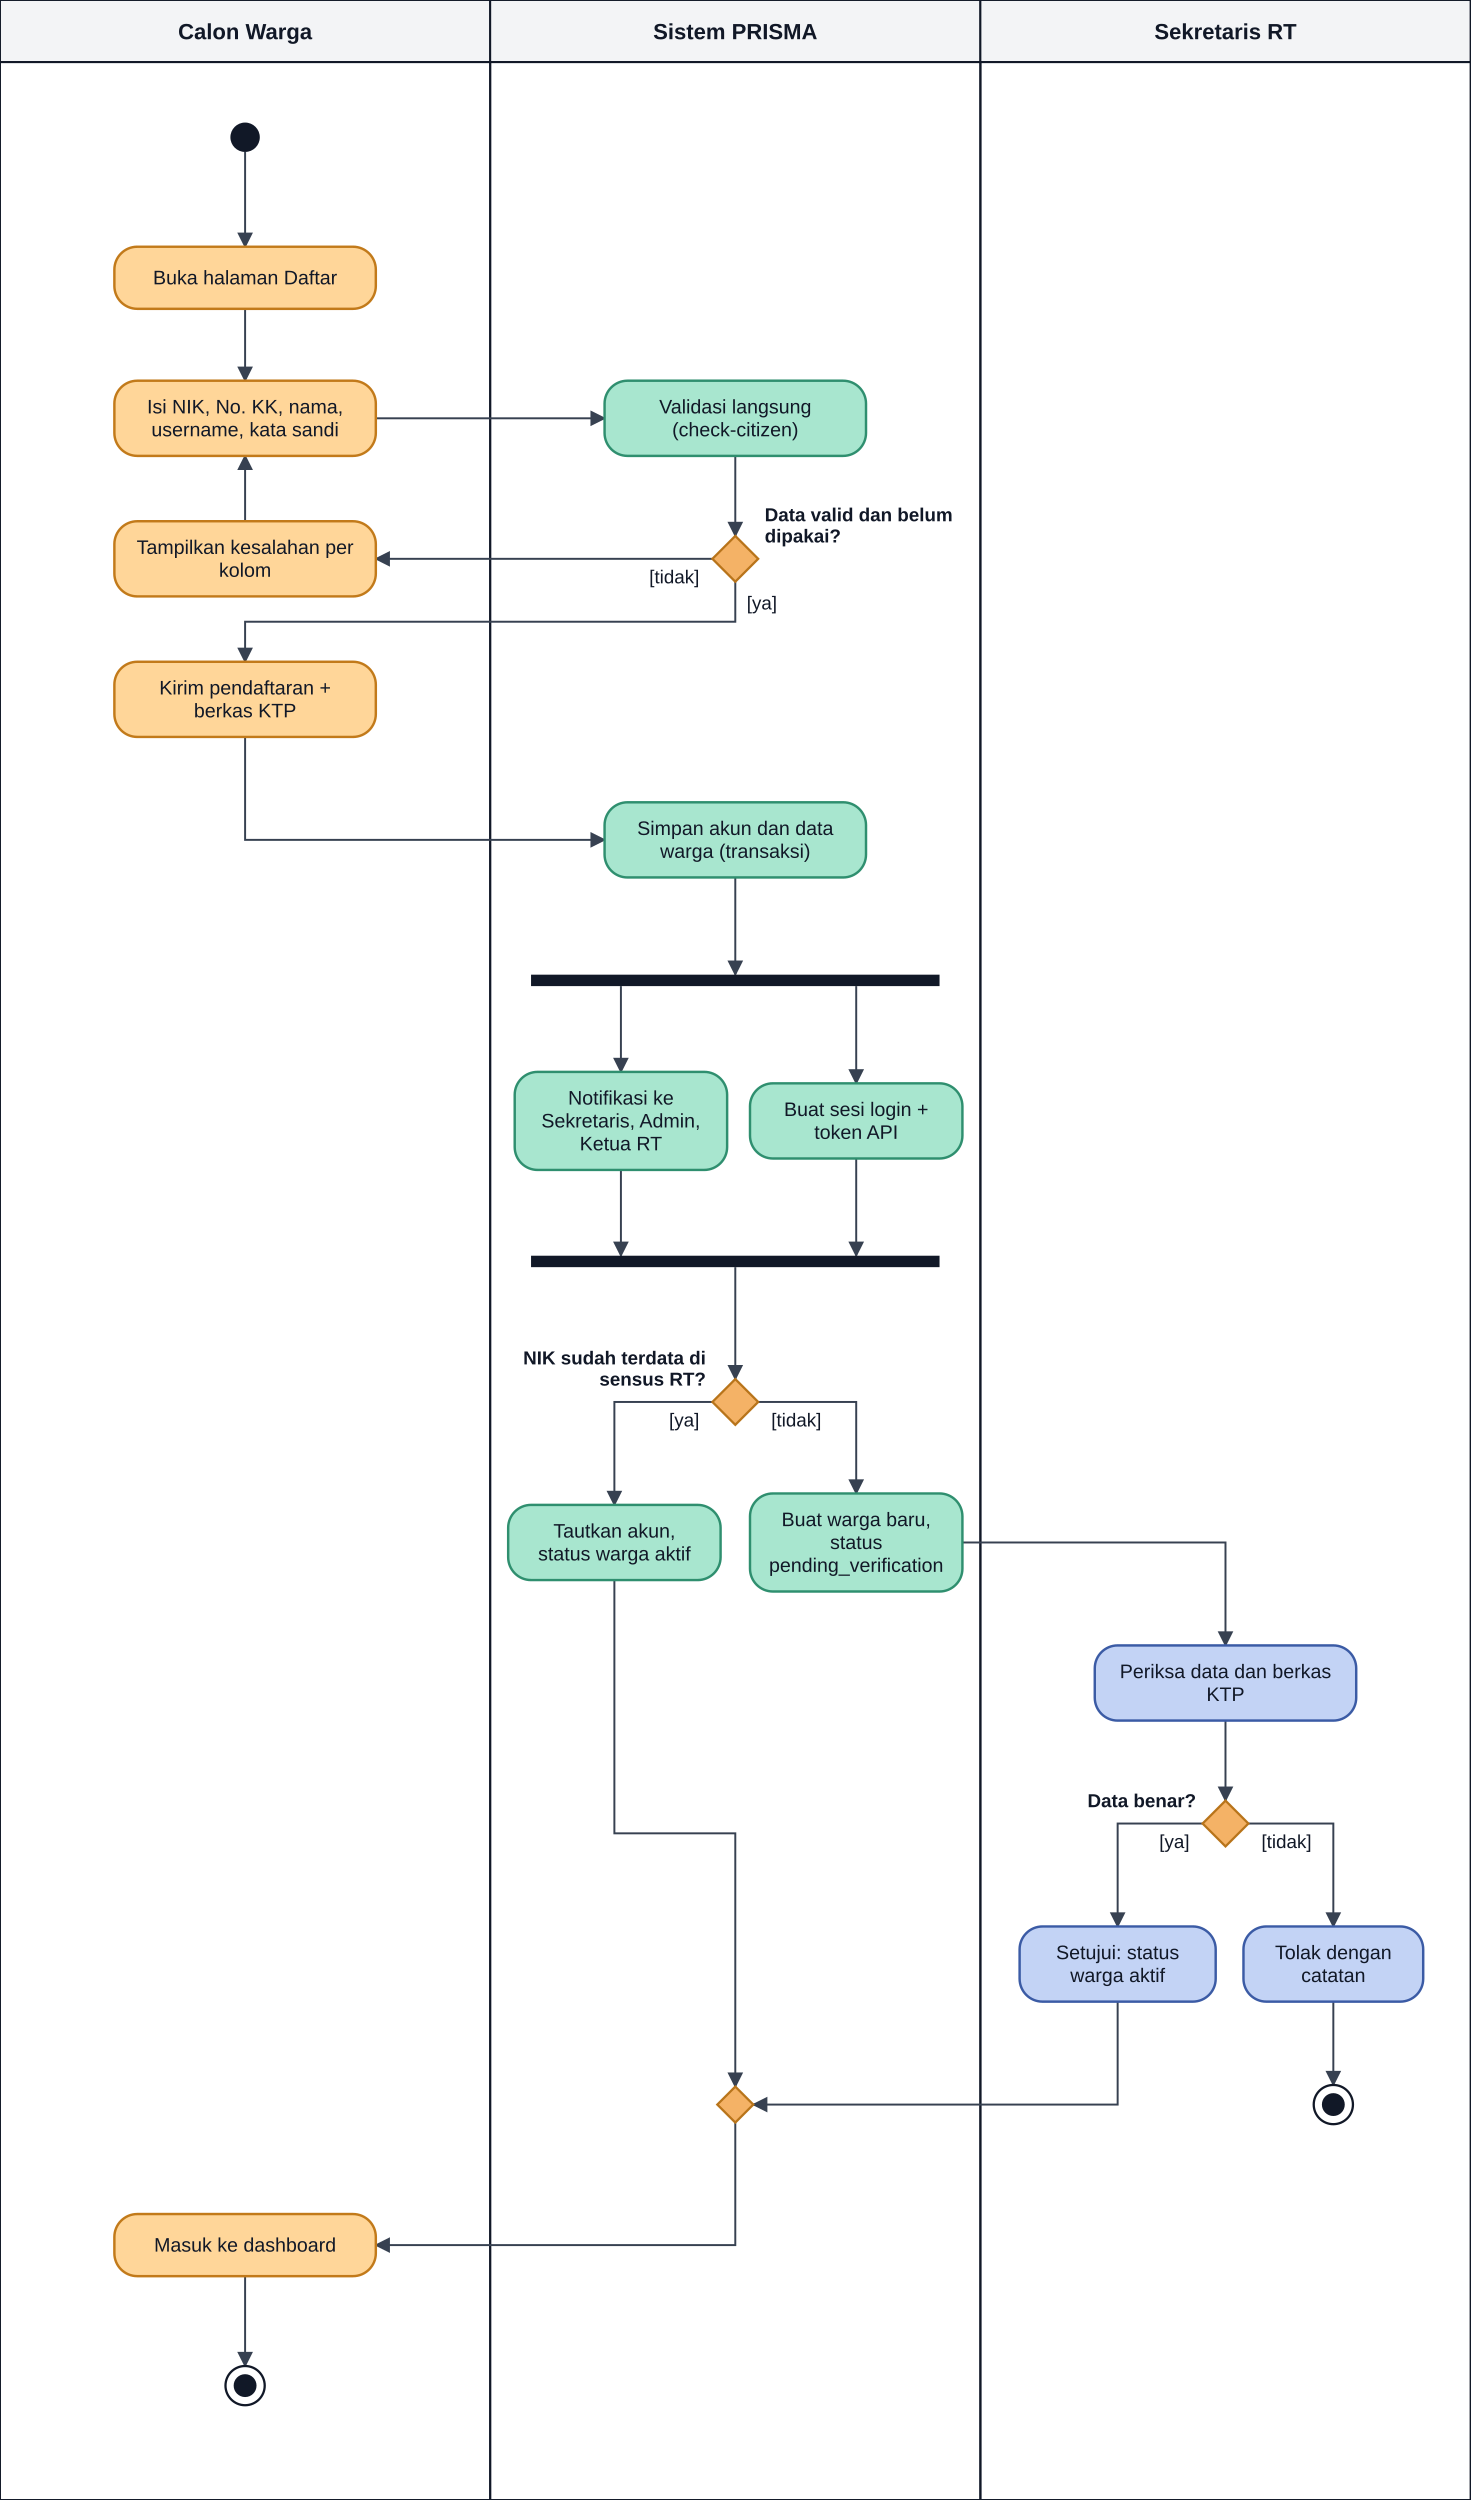
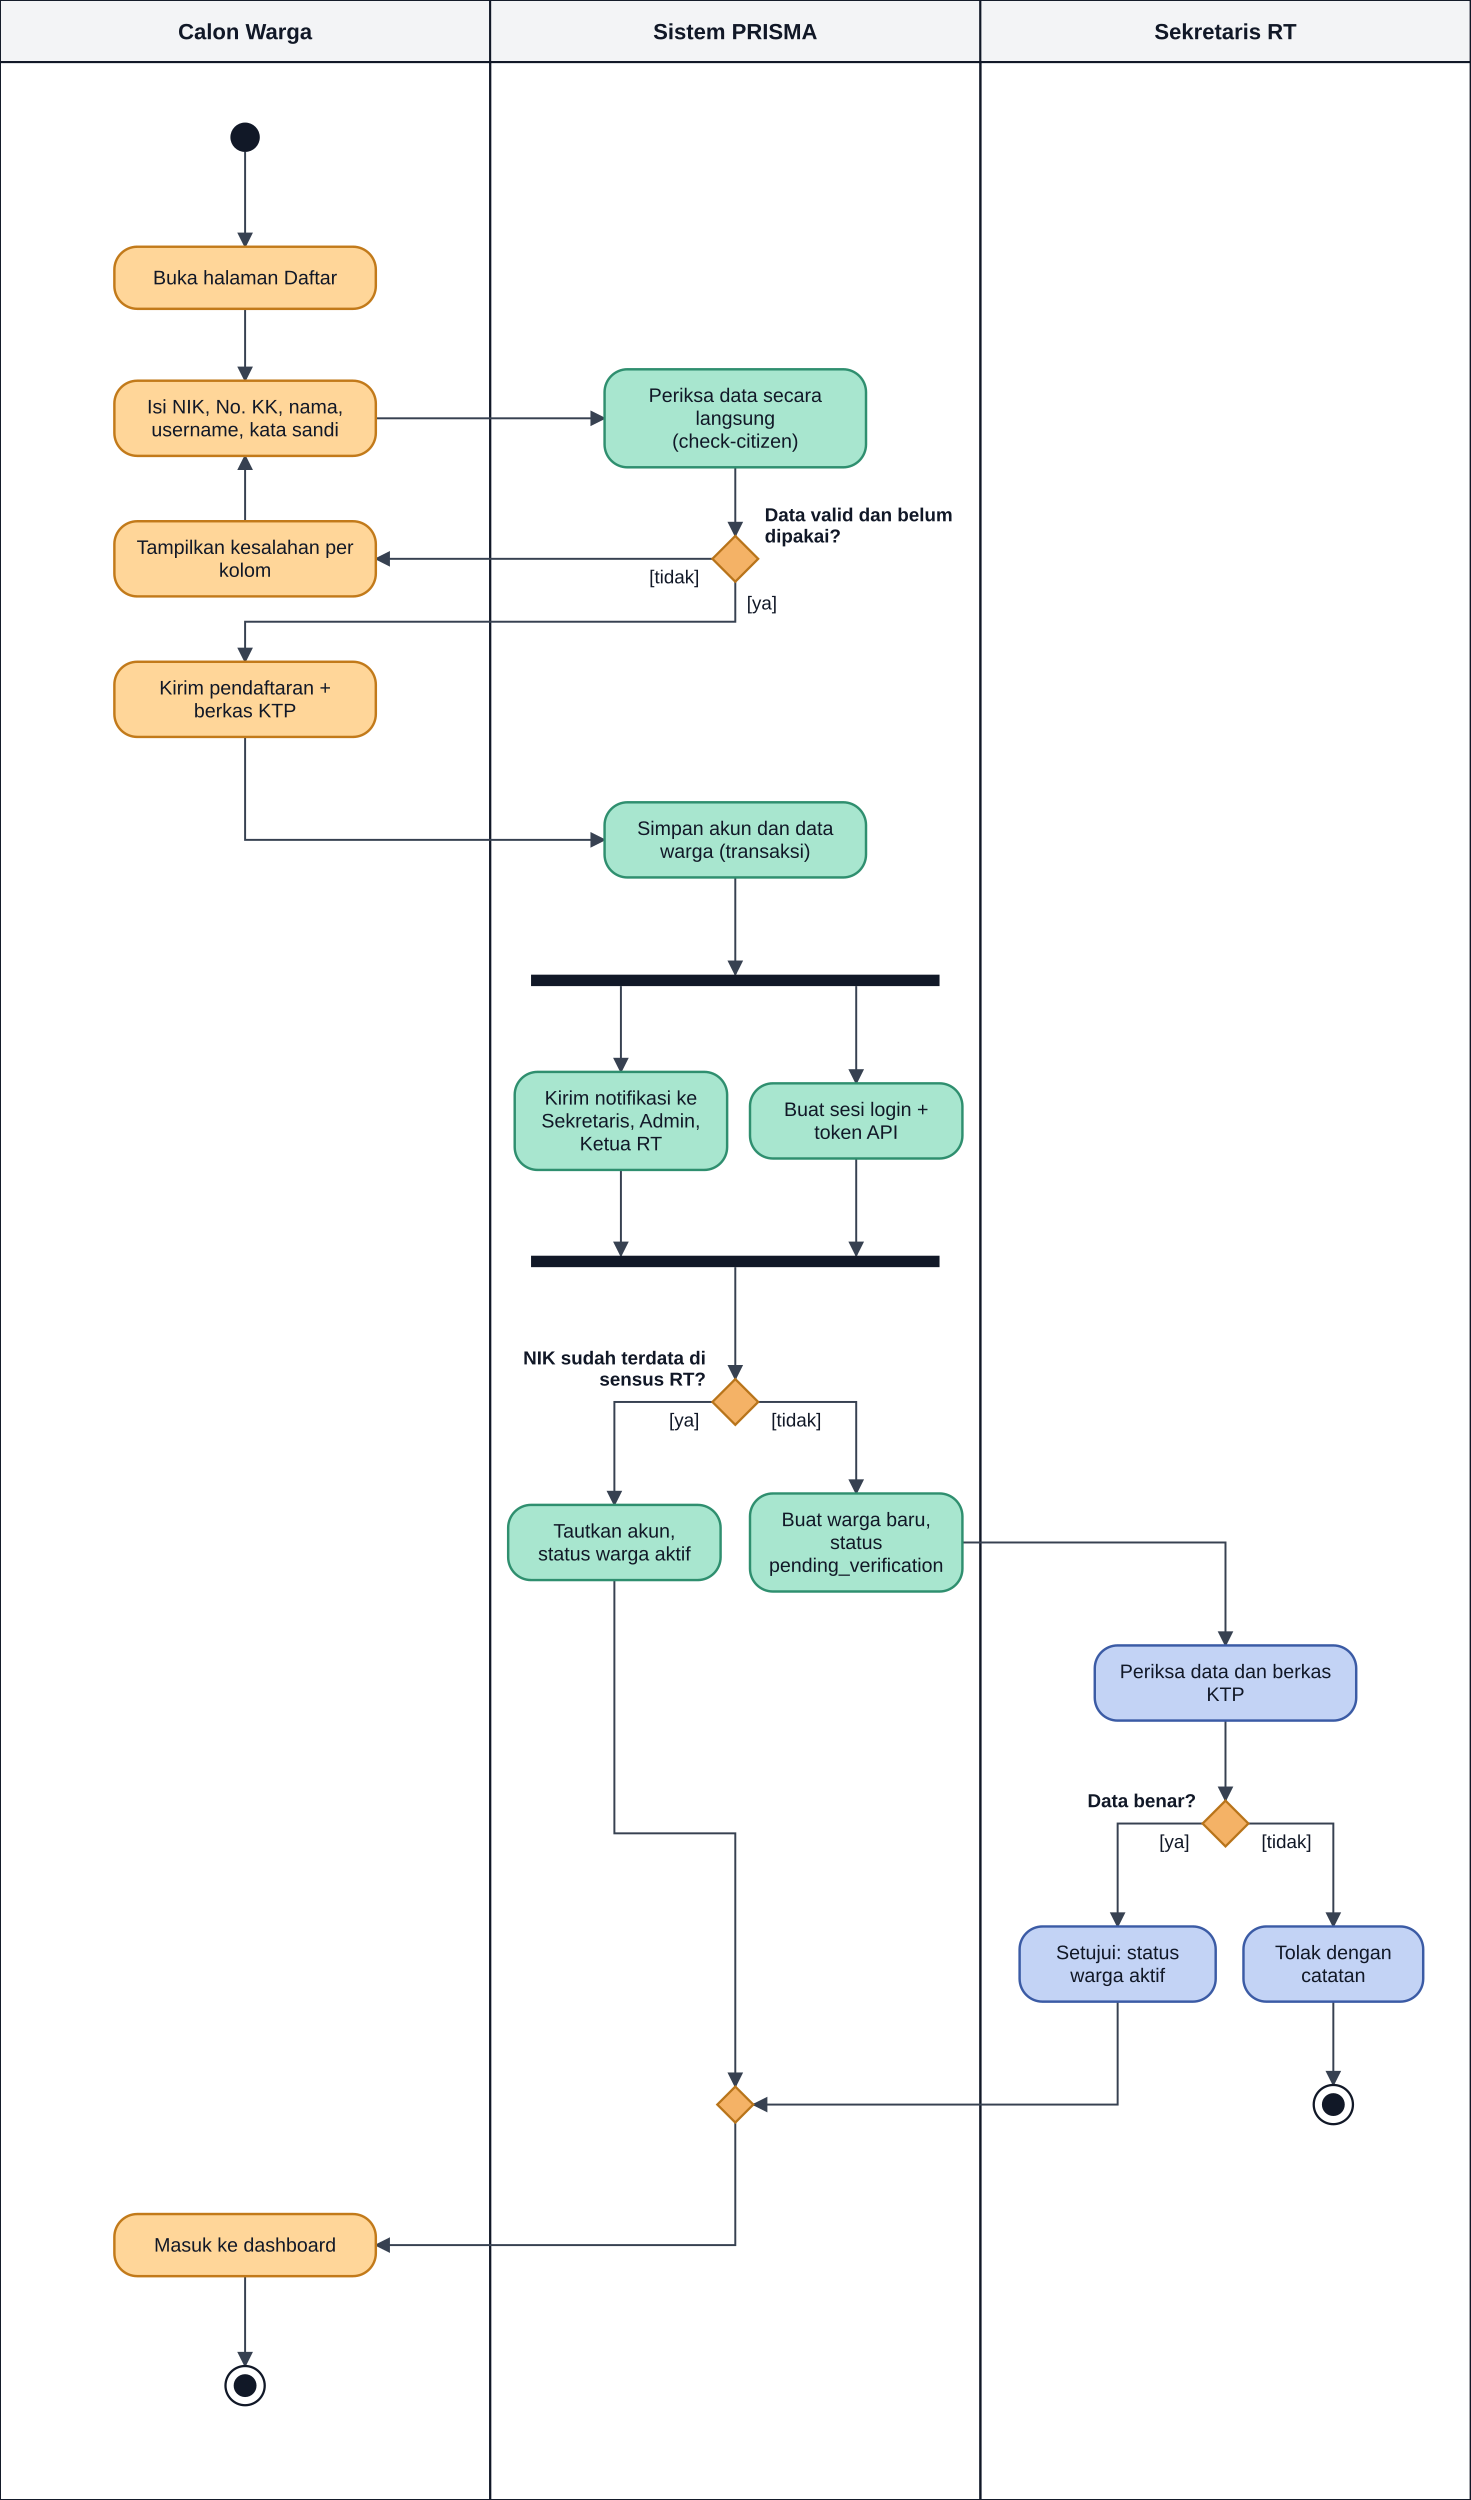
<svg xmlns="http://www.w3.org/2000/svg" viewBox="0 0 900 1530" width="900" height="1530" role="img">
  <defs>
    <marker id="a" viewBox="0 0 10 10" refX="9" refY="5" markerWidth="8" markerHeight="8" orient="auto">
      <path d="M0 0 L10 5 L0 10 Z" fill="#374151" />
    </marker>
  </defs>
  <rect width="900" height="1530" fill="#ffffff" />
  <rect x="0" y="0" width="300" height="38" fill="#f3f4f6" stroke="#111827" stroke-width="1.2" />
  <text x="150.0" y="24.0" text-anchor="middle" font-size="13.5" font-weight="bold" fill="#111827" font-family="Arial, Helvetica, sans-serif">Calon Warga</text>
  <rect x="0" y="38" width="300" height="1492" fill="none" stroke="#111827" stroke-width="1.2" />
  <rect x="300" y="0" width="300" height="38" fill="#f3f4f6" stroke="#111827" stroke-width="1.2" />
  <text x="450.0" y="24.0" text-anchor="middle" font-size="13.5" font-weight="bold" fill="#111827" font-family="Arial, Helvetica, sans-serif">Sistem PRISMA</text>
  <rect x="300" y="38" width="300" height="1492" fill="none" stroke="#111827" stroke-width="1.2" />
  <rect x="600" y="0" width="300" height="38" fill="#f3f4f6" stroke="#111827" stroke-width="1.2" />
  <text x="750.0" y="24.0" text-anchor="middle" font-size="13.5" font-weight="bold" fill="#111827" font-family="Arial, Helvetica, sans-serif">Sekretaris RT</text>
  <rect x="600" y="38" width="300" height="1492" fill="none" stroke="#111827" stroke-width="1.2" />
  <path d="M150.0 93.0 V151.0" fill="none" stroke="#374151" stroke-width="1.2" marker-end="url(#a)" />
  <path d="M150.0 189.0 V233.0" fill="none" stroke="#374151" stroke-width="1.2" marker-end="url(#a)" />
  <path d="M230.0 256.0 H300.0 H370.0" fill="none" stroke="#374151" stroke-width="1.2" marker-end="url(#a)" />
-   <path d="M450.0 279.0 V328.0" fill="none" stroke="#374151" stroke-width="1.2" marker-end="url(#a)" />
+   <path d="M450.0 286.0 V328.0" fill="none" stroke="#374151" stroke-width="1.2" marker-end="url(#a)" />
  <path d="M436.0 342.0 H333.0 H230.0" fill="none" stroke="#374151" stroke-width="1.2" marker-end="url(#a)" />
  <path d="M150.0 319.0 V279.0" fill="none" stroke="#374151" stroke-width="1.2" marker-end="url(#a)" />
  <path d="M450.0 356.0 V380.5 H150.0 V405.0" fill="none" stroke="#374151" stroke-width="1.2" marker-end="url(#a)" />
  <path d="M150.0 451.0 V514.0 H370.0" fill="none" stroke="#374151" stroke-width="1.2" marker-end="url(#a)" />
  <path d="M450.0 537.0 V596.5" fill="none" stroke="#374151" stroke-width="1.2" marker-end="url(#a)" />
  <path d="M380.0 603.5 V656.0" fill="none" stroke="#374151" stroke-width="1.2" marker-end="url(#a)" />
  <path d="M524.0 603.5 V663.0" fill="none" stroke="#374151" stroke-width="1.2" marker-end="url(#a)" />
  <path d="M380.0 716.0 V768.5" fill="none" stroke="#374151" stroke-width="1.2" marker-end="url(#a)" />
  <path d="M524.0 709.0 V768.5" fill="none" stroke="#374151" stroke-width="1.2" marker-end="url(#a)" />
  <path d="M450.0 775.5 V844.0" fill="none" stroke="#374151" stroke-width="1.2" marker-end="url(#a)" />
  <path d="M436.0 858.0 H376.0 V921.0" fill="none" stroke="#374151" stroke-width="1.2" marker-end="url(#a)" />
  <path d="M464.0 858.0 H524.0 V914.0" fill="none" stroke="#374151" stroke-width="1.2" marker-end="url(#a)" />
  <path d="M589.0 944.0 H750.0 V1007.0" fill="none" stroke="#374151" stroke-width="1.2" marker-end="url(#a)" />
  <path d="M750.0 1053.0 V1102.0" fill="none" stroke="#374151" stroke-width="1.2" marker-end="url(#a)" />
  <path d="M736.0 1116.0 H684.0 V1179.0" fill="none" stroke="#374151" stroke-width="1.2" marker-end="url(#a)" />
  <path d="M764.0 1116.0 H816.0 V1179.0" fill="none" stroke="#374151" stroke-width="1.2" marker-end="url(#a)" />
  <path d="M376.0 967.0 V1122.0 H450.0 V1277.0" fill="none" stroke="#374151" stroke-width="1.2" marker-end="url(#a)" />
  <path d="M684.0 1225.0 V1288.0 H461.0" fill="none" stroke="#374151" stroke-width="1.2" marker-end="url(#a)" />
  <path d="M450.0 1299.0 V1374.0 H230.0" fill="none" stroke="#374151" stroke-width="1.2" marker-end="url(#a)" />
  <path d="M150.0 1393.0 V1448.0" fill="none" stroke="#374151" stroke-width="1.2" marker-end="url(#a)" />
  <path d="M816.0 1225.0 V1276.0" fill="none" stroke="#374151" stroke-width="1.2" marker-end="url(#a)" />
  <circle cx="150.0" cy="84" r="9" fill="#111827" />
  <rect x="70.0" y="151.0" width="160" height="38" rx="14" fill="#ffd699" stroke="#c27a1a" stroke-width="1.5" />
  <text x="150.0" y="174" text-anchor="middle" font-size="12" fill="#111827" font-family="Arial, Helvetica, sans-serif">Buka halaman Daftar</text>
  <rect x="70.0" y="233.0" width="160" height="46" rx="14" fill="#ffd699" stroke="#c27a1a" stroke-width="1.5" />
  <text x="150.0" y="253" text-anchor="middle" font-size="12" fill="#111827" font-family="Arial, Helvetica, sans-serif">Isi NIK, No. KK, nama,</text>
  <text x="150.0" y="267" text-anchor="middle" font-size="12" fill="#111827" font-family="Arial, Helvetica, sans-serif">username, kata sandi</text>
-   <rect x="370.0" y="233.0" width="160" height="46" rx="14" fill="#a8e6cf" stroke="#2f8f6f" stroke-width="1.5" />
-   <text x="450.0" y="253" text-anchor="middle" font-size="12" fill="#111827" font-family="Arial, Helvetica, sans-serif">Validasi langsung</text>
-   <text x="450.0" y="267" text-anchor="middle" font-size="12" fill="#111827" font-family="Arial, Helvetica, sans-serif">(check-citizen)</text>
+   <rect x="370.0" y="226.0" width="160" height="60" rx="14" fill="#a8e6cf" stroke="#2f8f6f" stroke-width="1.5" />
+   <text x="450.0" y="246" text-anchor="middle" font-size="12" fill="#111827" font-family="Arial, Helvetica, sans-serif">Periksa data secara</text>
+   <text x="450.0" y="260" text-anchor="middle" font-size="12" fill="#111827" font-family="Arial, Helvetica, sans-serif">langsung</text>
+   <text x="450.0" y="274" text-anchor="middle" font-size="12" fill="#111827" font-family="Arial, Helvetica, sans-serif">(check-citizen)</text>
  <polygon points="450.0,328.0 464.0,342 450.0,356.0 436.0,342" fill="#f4b266" stroke="#b8741a" stroke-width="1.4" />
  <text x="468.0" y="319" text-anchor="start" font-size="11.5" font-weight="bold" fill="#111827" font-family="Arial, Helvetica, sans-serif" stroke="#fff" stroke-width="3" paint-order="stroke">Data valid dan belum</text>
  <text x="468.0" y="332" text-anchor="start" font-size="11.5" font-weight="bold" fill="#111827" font-family="Arial, Helvetica, sans-serif" stroke="#fff" stroke-width="3" paint-order="stroke">dipakai?</text>
  <rect x="70.0" y="319.0" width="160" height="46" rx="14" fill="#ffd699" stroke="#c27a1a" stroke-width="1.5" />
  <text x="150.0" y="339" text-anchor="middle" font-size="12" fill="#111827" font-family="Arial, Helvetica, sans-serif">Tampilkan kesalahan per</text>
  <text x="150.0" y="353" text-anchor="middle" font-size="12" fill="#111827" font-family="Arial, Helvetica, sans-serif">kolom</text>
  <rect x="70.0" y="405.0" width="160" height="46" rx="14" fill="#ffd699" stroke="#c27a1a" stroke-width="1.5" />
  <text x="150.0" y="425" text-anchor="middle" font-size="12" fill="#111827" font-family="Arial, Helvetica, sans-serif">Kirim pendaftaran +</text>
  <text x="150.0" y="439" text-anchor="middle" font-size="12" fill="#111827" font-family="Arial, Helvetica, sans-serif">berkas KTP</text>
  <rect x="370.0" y="491.0" width="160" height="46" rx="14" fill="#a8e6cf" stroke="#2f8f6f" stroke-width="1.5" />
  <text x="450.0" y="511" text-anchor="middle" font-size="12" fill="#111827" font-family="Arial, Helvetica, sans-serif">Simpan akun dan data</text>
  <text x="450.0" y="525" text-anchor="middle" font-size="12" fill="#111827" font-family="Arial, Helvetica, sans-serif">warga (transaksi)</text>
  <rect x="325.0" y="596.5" width="250" height="7" fill="#111827" />
  <rect x="315.0" y="656.0" width="130" height="60" rx="14" fill="#a8e6cf" stroke="#2f8f6f" stroke-width="1.5" />
-   <text x="380.0" y="676" text-anchor="middle" font-size="12" fill="#111827" font-family="Arial, Helvetica, sans-serif">Notifikasi ke</text>
+   <text x="380.0" y="676" text-anchor="middle" font-size="12" fill="#111827" font-family="Arial, Helvetica, sans-serif">Kirim notifikasi ke</text>
  <text x="380.0" y="690" text-anchor="middle" font-size="12" fill="#111827" font-family="Arial, Helvetica, sans-serif">Sekretaris, Admin,</text>
  <text x="380.0" y="704" text-anchor="middle" font-size="12" fill="#111827" font-family="Arial, Helvetica, sans-serif">Ketua RT</text>
  <rect x="459.0" y="663.0" width="130" height="46" rx="14" fill="#a8e6cf" stroke="#2f8f6f" stroke-width="1.5" />
  <text x="524.0" y="683" text-anchor="middle" font-size="12" fill="#111827" font-family="Arial, Helvetica, sans-serif">Buat sesi login +</text>
  <text x="524.0" y="697" text-anchor="middle" font-size="12" fill="#111827" font-family="Arial, Helvetica, sans-serif">token API</text>
  <rect x="325.0" y="768.5" width="250" height="7" fill="#111827" />
  <polygon points="450.0,844.0 464.0,858 450.0,872.0 436.0,858" fill="#f4b266" stroke="#b8741a" stroke-width="1.4" />
  <text x="432.0" y="835" text-anchor="end" font-size="11.5" font-weight="bold" fill="#111827" font-family="Arial, Helvetica, sans-serif" stroke="#fff" stroke-width="3" paint-order="stroke">NIK sudah terdata di</text>
  <text x="432.0" y="848" text-anchor="end" font-size="11.5" font-weight="bold" fill="#111827" font-family="Arial, Helvetica, sans-serif" stroke="#fff" stroke-width="3" paint-order="stroke">sensus RT?</text>
  <rect x="311.0" y="921.0" width="130" height="46" rx="14" fill="#a8e6cf" stroke="#2f8f6f" stroke-width="1.5" />
  <text x="376.0" y="941" text-anchor="middle" font-size="12" fill="#111827" font-family="Arial, Helvetica, sans-serif">Tautkan akun,</text>
  <text x="376.0" y="955" text-anchor="middle" font-size="12" fill="#111827" font-family="Arial, Helvetica, sans-serif">status warga aktif</text>
  <rect x="459.0" y="914.0" width="130" height="60" rx="14" fill="#a8e6cf" stroke="#2f8f6f" stroke-width="1.5" />
  <text x="524.0" y="934" text-anchor="middle" font-size="12" fill="#111827" font-family="Arial, Helvetica, sans-serif">Buat warga baru,</text>
  <text x="524.0" y="948" text-anchor="middle" font-size="12" fill="#111827" font-family="Arial, Helvetica, sans-serif">status</text>
  <text x="524.0" y="962" text-anchor="middle" font-size="12" fill="#111827" font-family="Arial, Helvetica, sans-serif">pending_verification</text>
  <rect x="670.0" y="1007.0" width="160" height="46" rx="14" fill="#c3d3f5" stroke="#3b5ba5" stroke-width="1.5" />
  <text x="750.0" y="1027" text-anchor="middle" font-size="12" fill="#111827" font-family="Arial, Helvetica, sans-serif">Periksa data dan berkas</text>
  <text x="750.0" y="1041" text-anchor="middle" font-size="12" fill="#111827" font-family="Arial, Helvetica, sans-serif">KTP</text>
  <polygon points="750.0,1102.0 764.0,1116 750.0,1130.0 736.0,1116" fill="#f4b266" stroke="#b8741a" stroke-width="1.4" />
  <text x="732.0" y="1106" text-anchor="end" font-size="11.5" font-weight="bold" fill="#111827" font-family="Arial, Helvetica, sans-serif" stroke="#fff" stroke-width="3" paint-order="stroke">Data benar?</text>
  <rect x="624.0" y="1179.0" width="120" height="46" rx="14" fill="#c3d3f5" stroke="#3b5ba5" stroke-width="1.5" />
  <text x="684.0" y="1199" text-anchor="middle" font-size="12" fill="#111827" font-family="Arial, Helvetica, sans-serif">Setujui: status</text>
  <text x="684.0" y="1213" text-anchor="middle" font-size="12" fill="#111827" font-family="Arial, Helvetica, sans-serif">warga aktif</text>
  <rect x="761.0" y="1179.0" width="110" height="46" rx="14" fill="#c3d3f5" stroke="#3b5ba5" stroke-width="1.5" />
  <text x="816.0" y="1199" text-anchor="middle" font-size="12" fill="#111827" font-family="Arial, Helvetica, sans-serif">Tolak dengan</text>
  <text x="816.0" y="1213" text-anchor="middle" font-size="12" fill="#111827" font-family="Arial, Helvetica, sans-serif">catatan</text>
  <polygon points="450.0,1277.0 461.0,1288 450.0,1299.0 439.0,1288" fill="#f4b266" stroke="#b8741a" stroke-width="1.4" />
  <rect x="70.0" y="1355.0" width="160" height="38" rx="14" fill="#ffd699" stroke="#c27a1a" stroke-width="1.5" />
  <text x="150.0" y="1378" text-anchor="middle" font-size="12" fill="#111827" font-family="Arial, Helvetica, sans-serif">Masuk ke dashboard</text>
  <circle cx="150.0" cy="1460" r="12" fill="#fff" stroke="#111827" stroke-width="1.4" />
  <circle cx="150.0" cy="1460" r="7" fill="#111827" />
  <circle cx="816.0" cy="1288" r="12" fill="#fff" stroke="#111827" stroke-width="1.4" />
  <circle cx="816.0" cy="1288" r="7" fill="#111827" />
  <text x="428.0" y="357.0" text-anchor="end" font-size="11.5" fill="#111827" font-family="Arial, Helvetica, sans-serif" stroke="#fff" stroke-width="3" paint-order="stroke">[tidak]</text>
  <text x="457.0" y="373.0" text-anchor="start" font-size="11.5" fill="#111827" font-family="Arial, Helvetica, sans-serif" stroke="#fff" stroke-width="3" paint-order="stroke">[ya]</text>
  <text x="428.0" y="873.0" text-anchor="end" font-size="11.5" fill="#111827" font-family="Arial, Helvetica, sans-serif" stroke="#fff" stroke-width="3" paint-order="stroke">[ya]</text>
  <text x="472.0" y="873.0" text-anchor="start" font-size="11.5" fill="#111827" font-family="Arial, Helvetica, sans-serif" stroke="#fff" stroke-width="3" paint-order="stroke">[tidak]</text>
  <text x="728.0" y="1131.0" text-anchor="end" font-size="11.5" fill="#111827" font-family="Arial, Helvetica, sans-serif" stroke="#fff" stroke-width="3" paint-order="stroke">[ya]</text>
  <text x="772.0" y="1131.0" text-anchor="start" font-size="11.5" fill="#111827" font-family="Arial, Helvetica, sans-serif" stroke="#fff" stroke-width="3" paint-order="stroke">[tidak]</text>
</svg>
